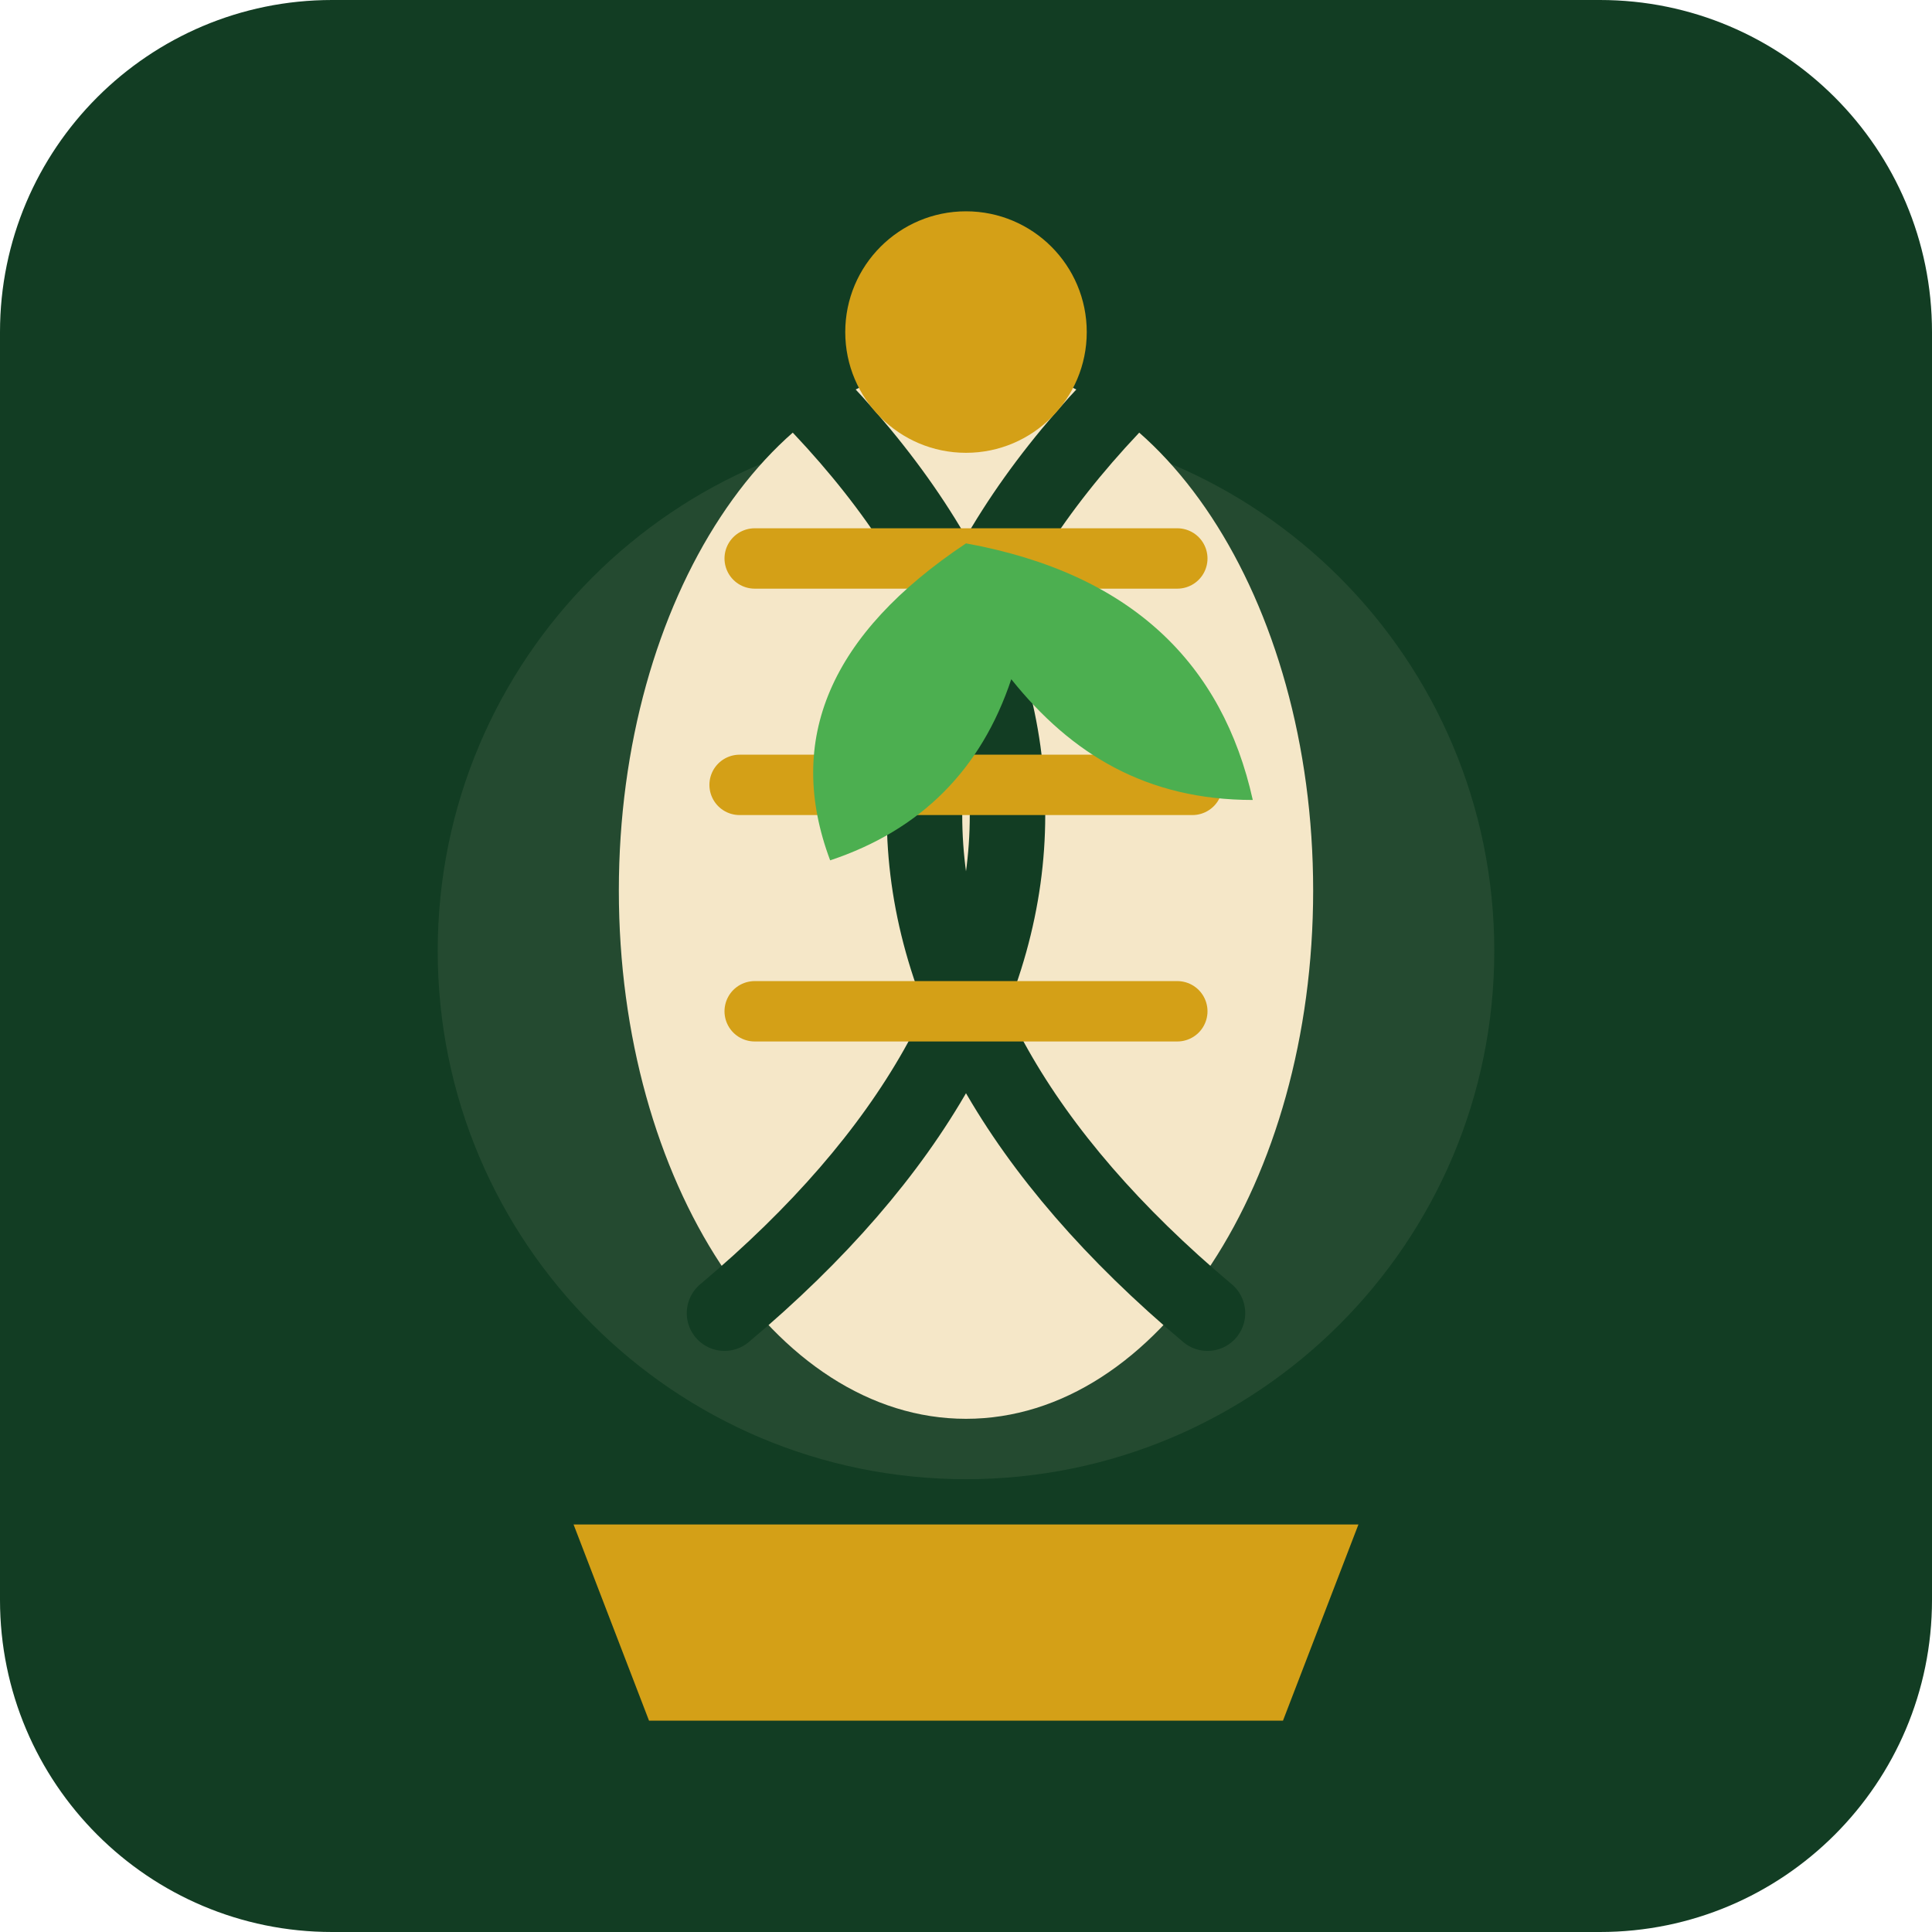
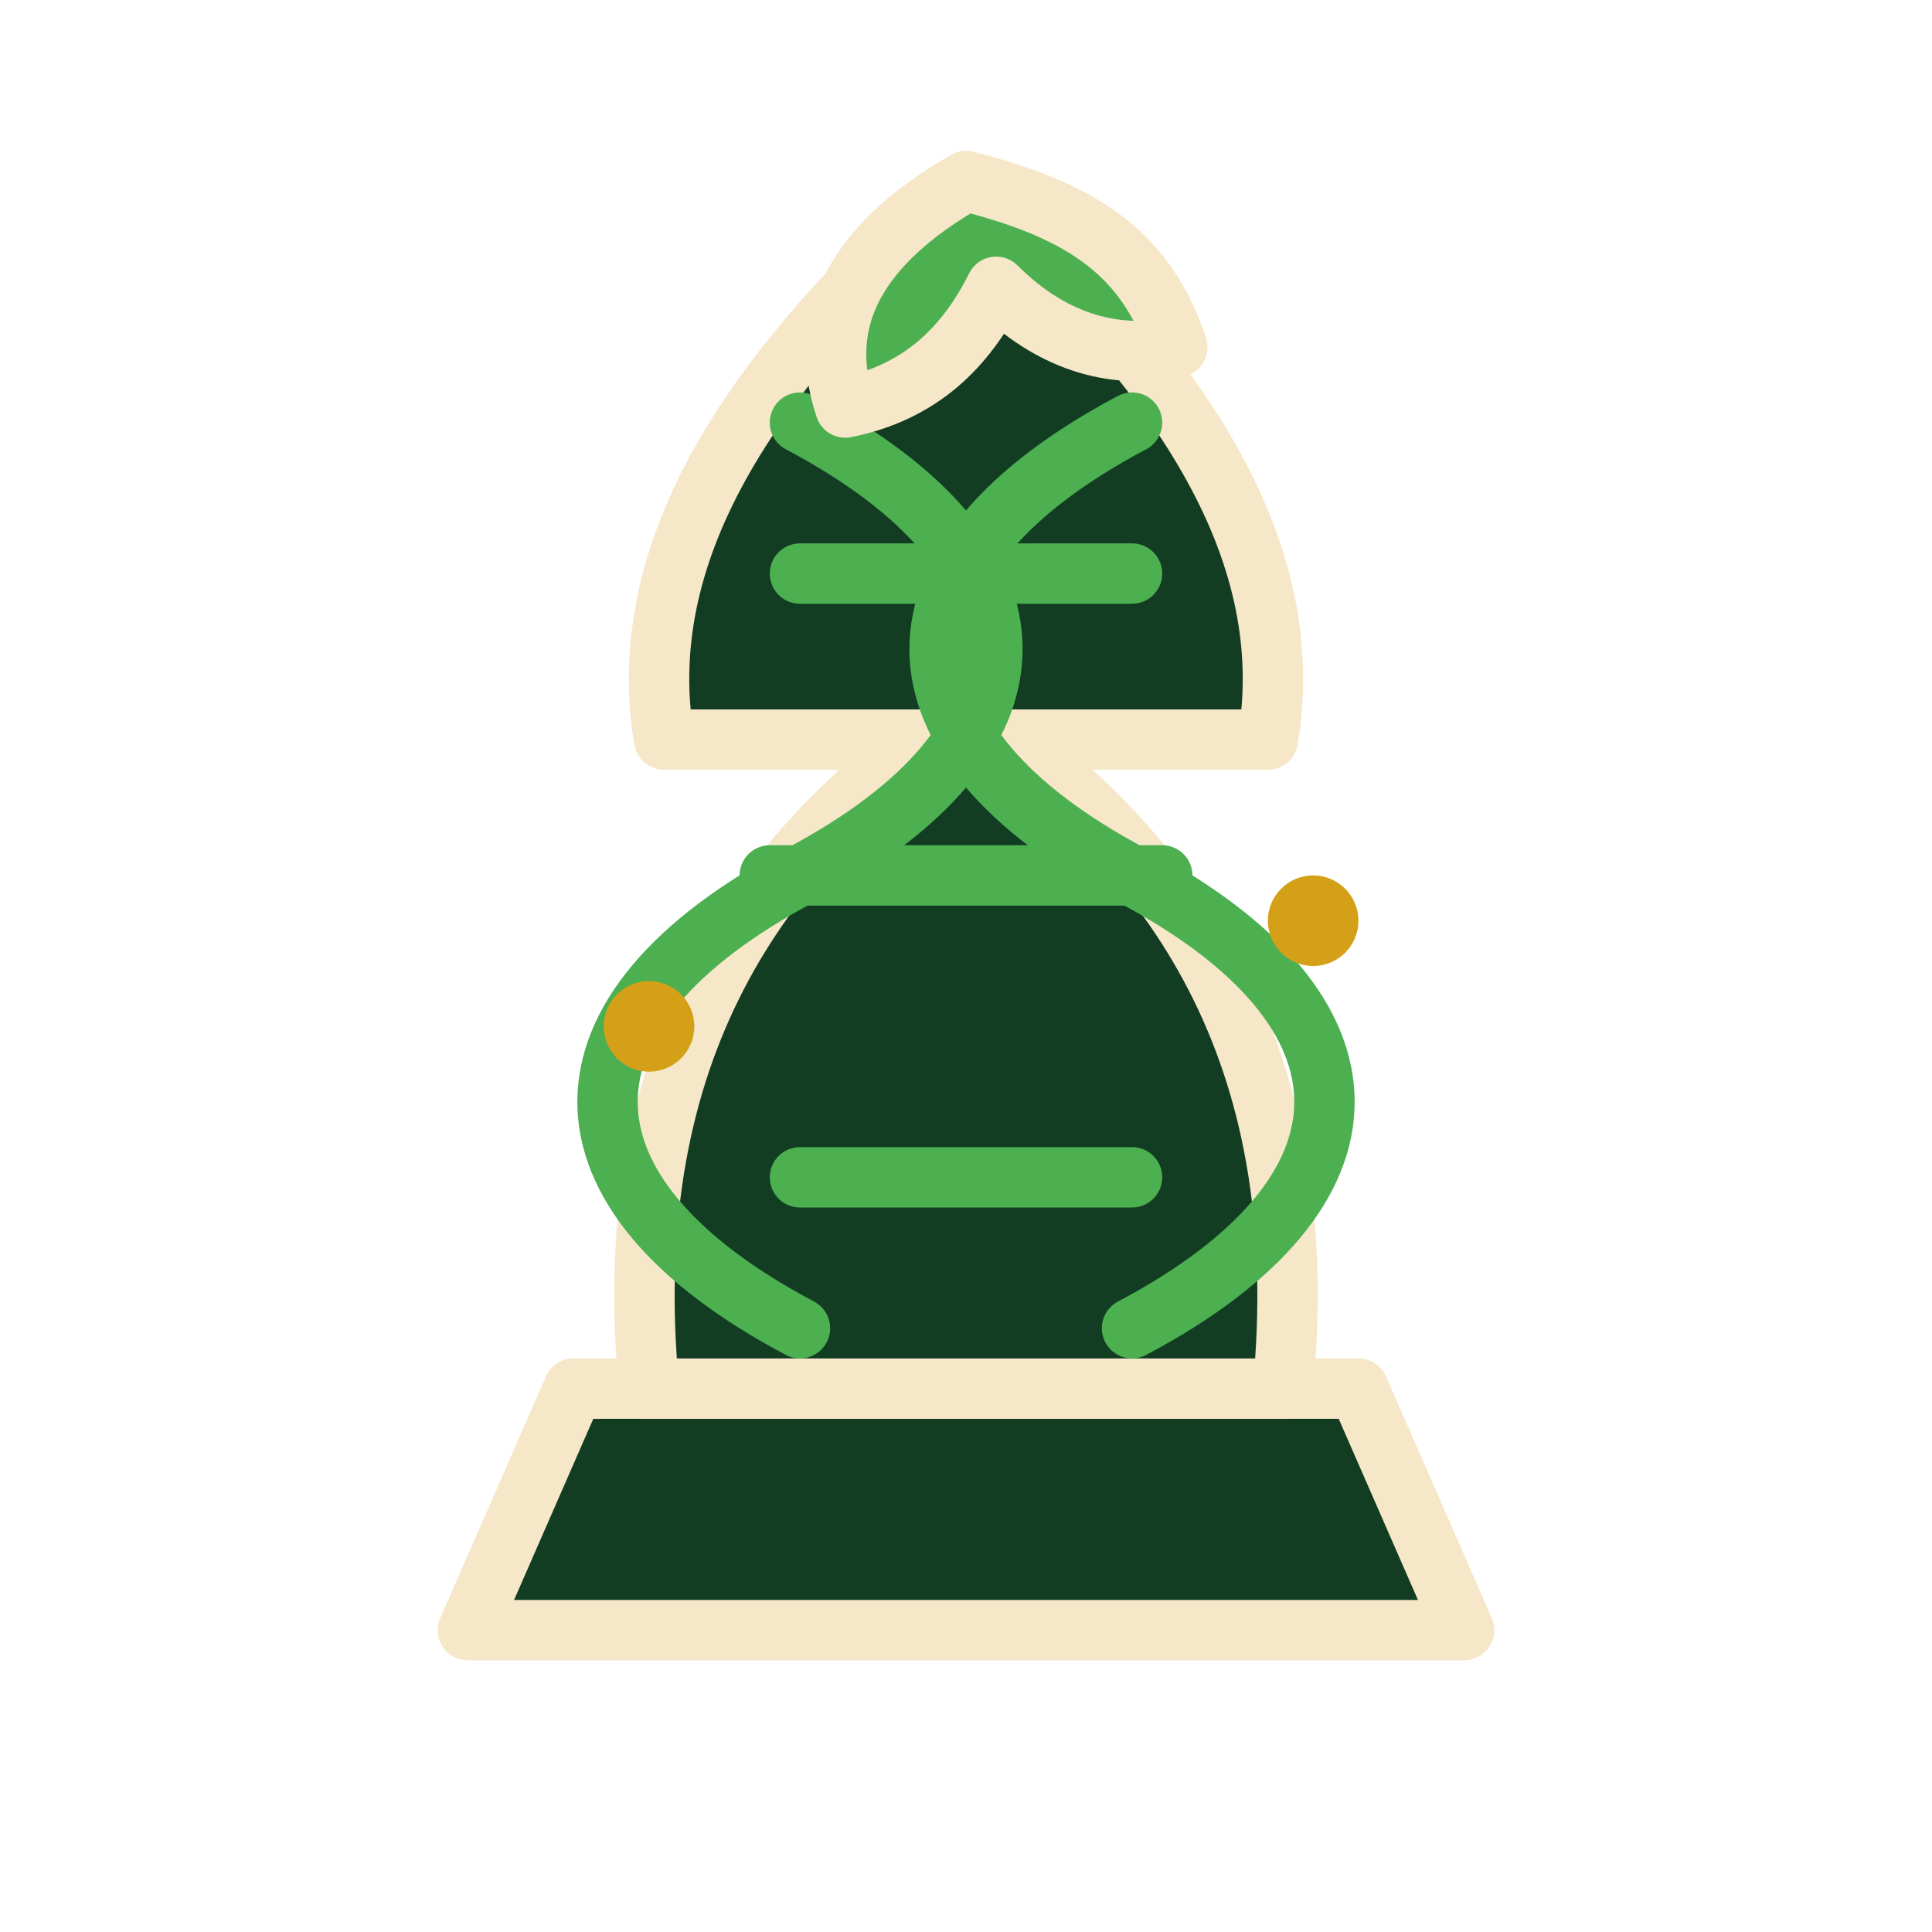
<svg xmlns="http://www.w3.org/2000/svg" viewBox="0 0 128 128">
-   <rect width="128" height="128" rx="22" fill="#123D23" />
-   <circle cx="64" cy="63" r="35" fill="#F5E7C8" opacity=".08" />
-   <path d="M38 101h52l-5 13H43l-5-13Z" fill="#D4A017" />
-   <ellipse cx="64" cy="59" rx="23" ry="35" fill="#F5E7C8" />
-   <path d="M48 87c25-21 25-45 0-66M80 87c-25-21-25-45 0-66" fill="none" stroke="#123D23" stroke-width="5" stroke-linecap="round" />
-   <path d="M50 37h28M49 52h30M50 67h28" stroke="#D4A017" stroke-width="4" stroke-linecap="round" />
-   <circle cx="64" cy="22" r="8" fill="#D4A017" />
-   <path d="M64 36c-9 6-12 13-9 21 6-2 10-6 12-12 4 5 9 8 16 8-2-9-8-15-19-17Z" fill="#4CAF50" />
+   <g stroke="#F5E7C8" stroke-width="4" stroke-linecap="round" stroke-linejoin="round">
+     <path fill="#123D23" d="M31 108h66l-7-16H38z" />
+     <path fill="#123D23" d="M43 92c-2-21 6-35 21-45 15 10 23 24 21 45z" />
+     <path fill="#123D23" d="M64 12c-15 13-22 25-20 37h40c2-12-5-24-20-37z" />
+     <path d="M53 28c17 9 17 21 0 30s-17 21 0 30m22-60c-17 9-17 21 0 30s17 21 0 30M53 38h22M51 58h26M53 78h22" fill="none" stroke="#4CAF50" />
+     <path fill="#4CAF50" d="M64 12c-7 4-10 9-8 15 5-1 8-4 10-8 3 3 7 5 12 4-2-6-6-9-14-11z" />
+     <circle cx="43" cy="68" r="3" fill="#D4A017" stroke="none" />
+     <circle cx="87" cy="61" r="3" fill="#D4A017" stroke="none" />
+   </g>
</svg>
